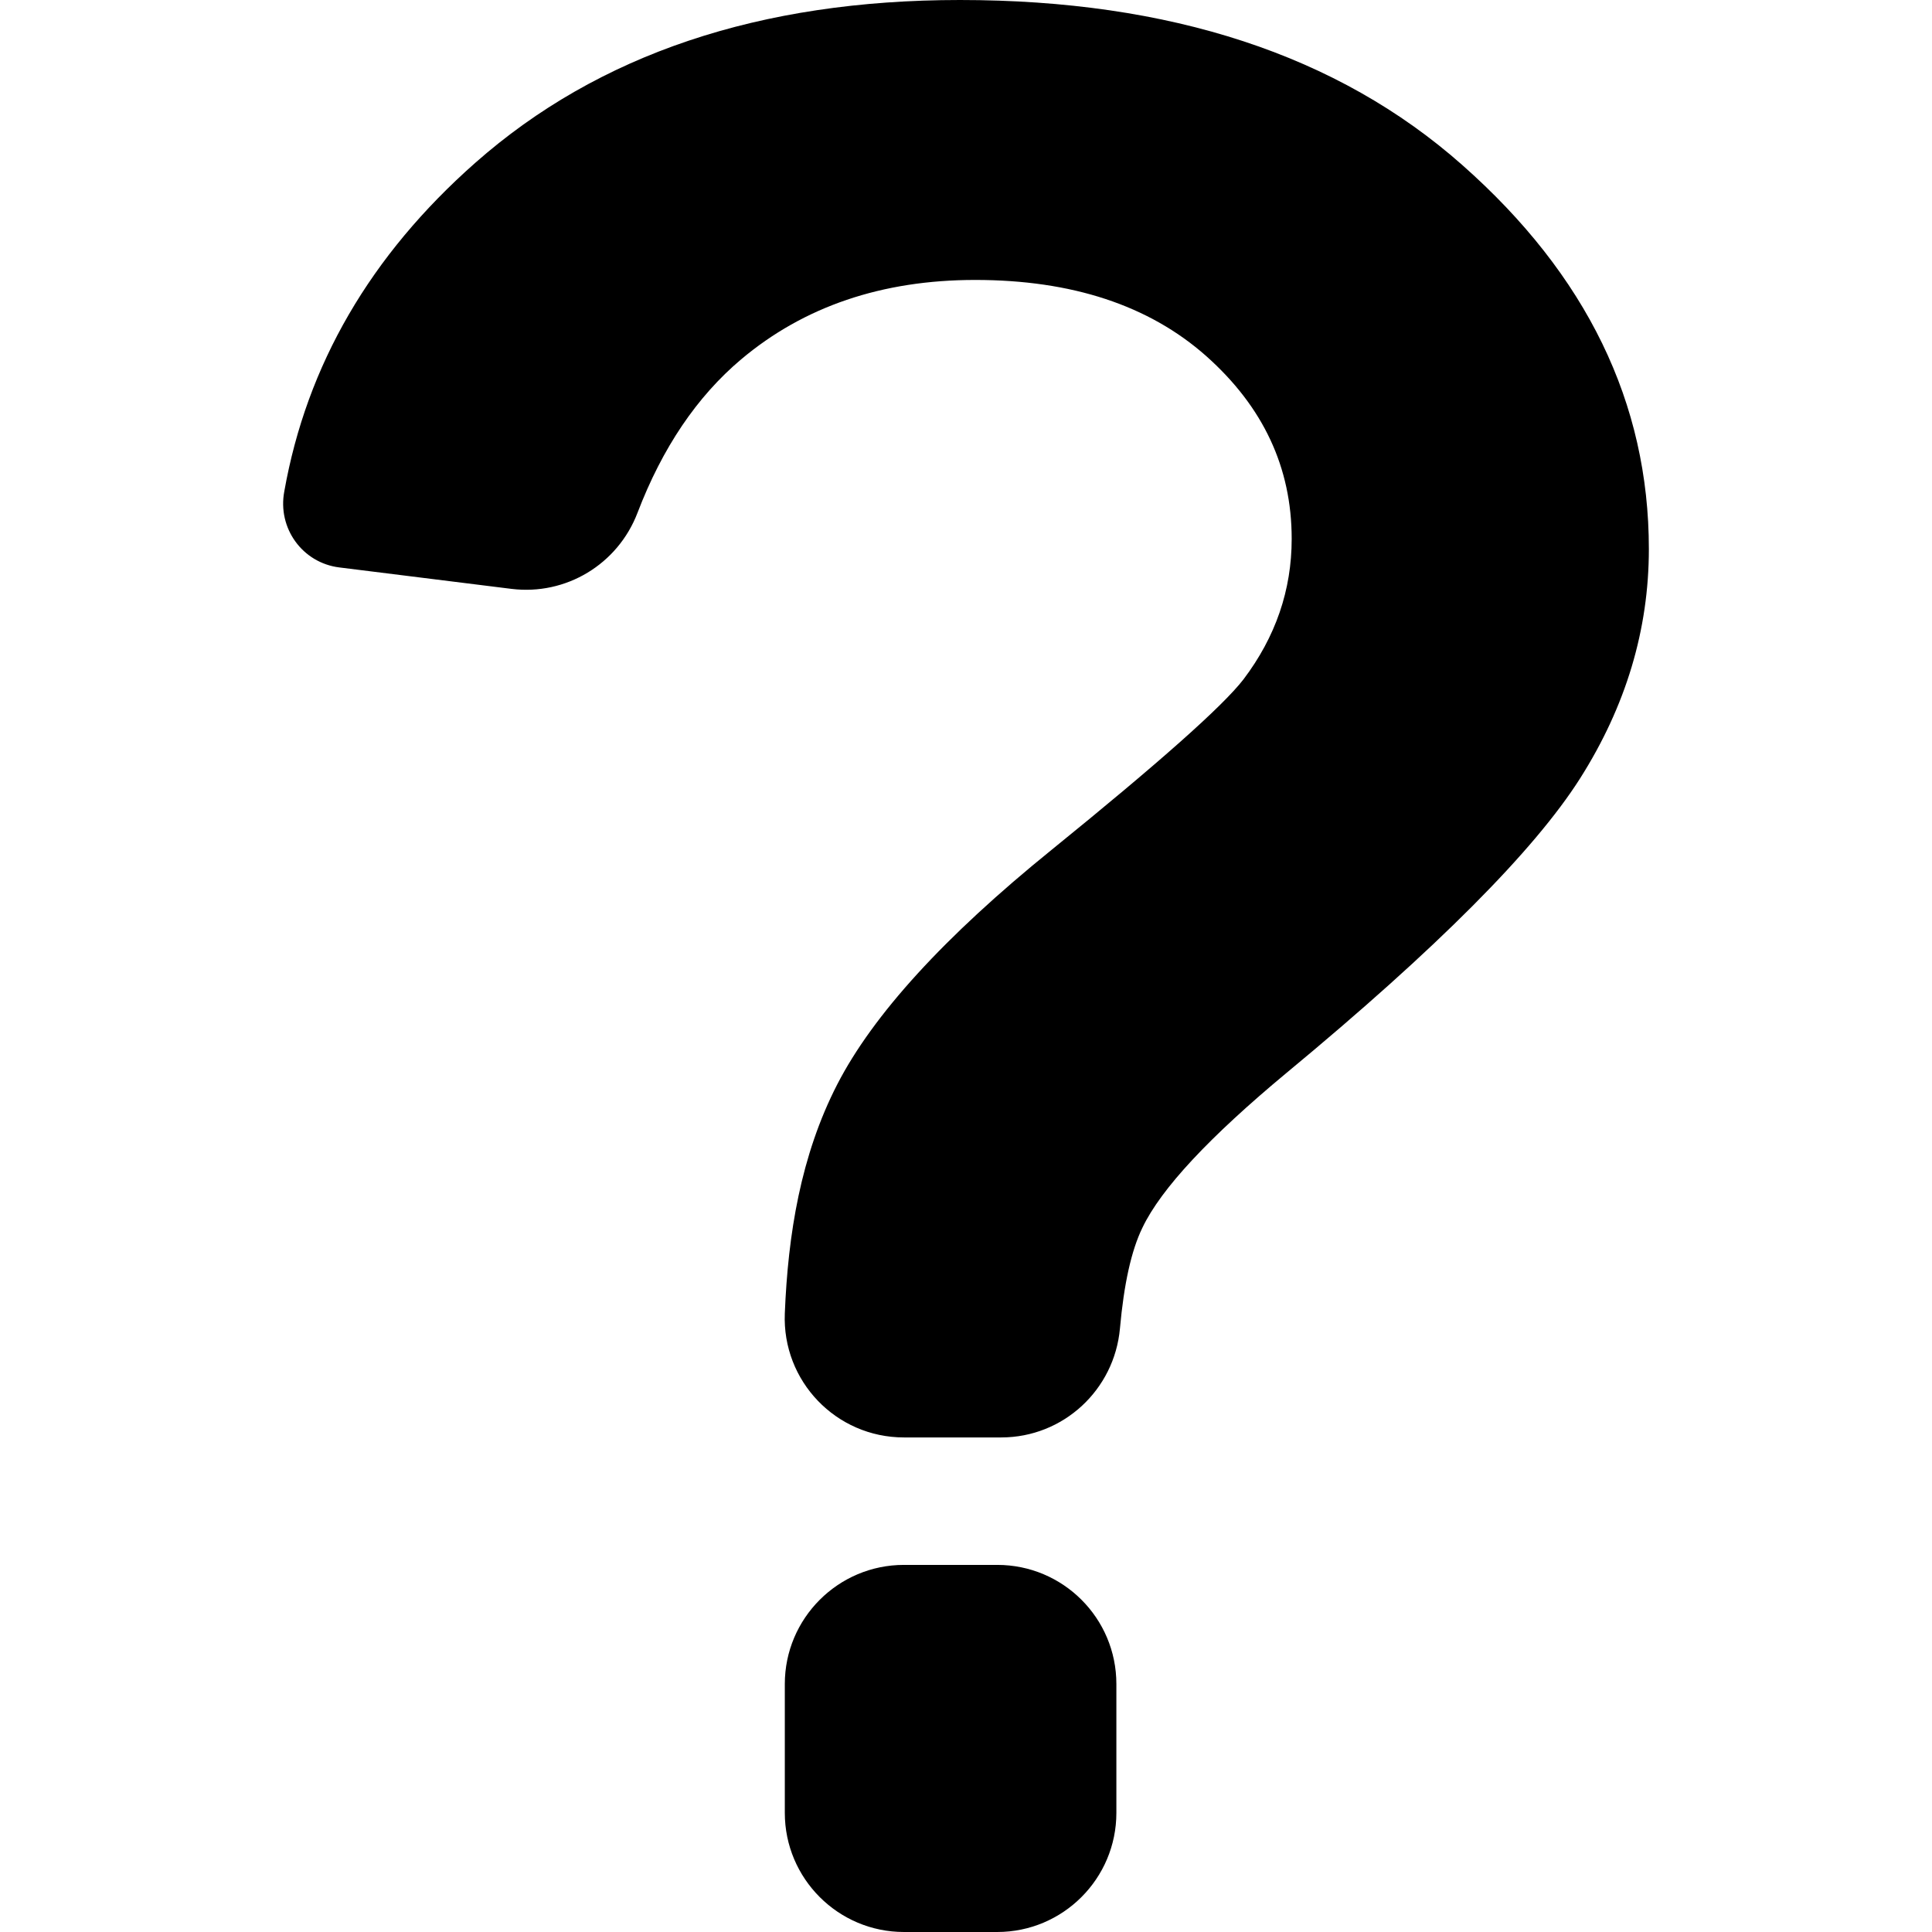
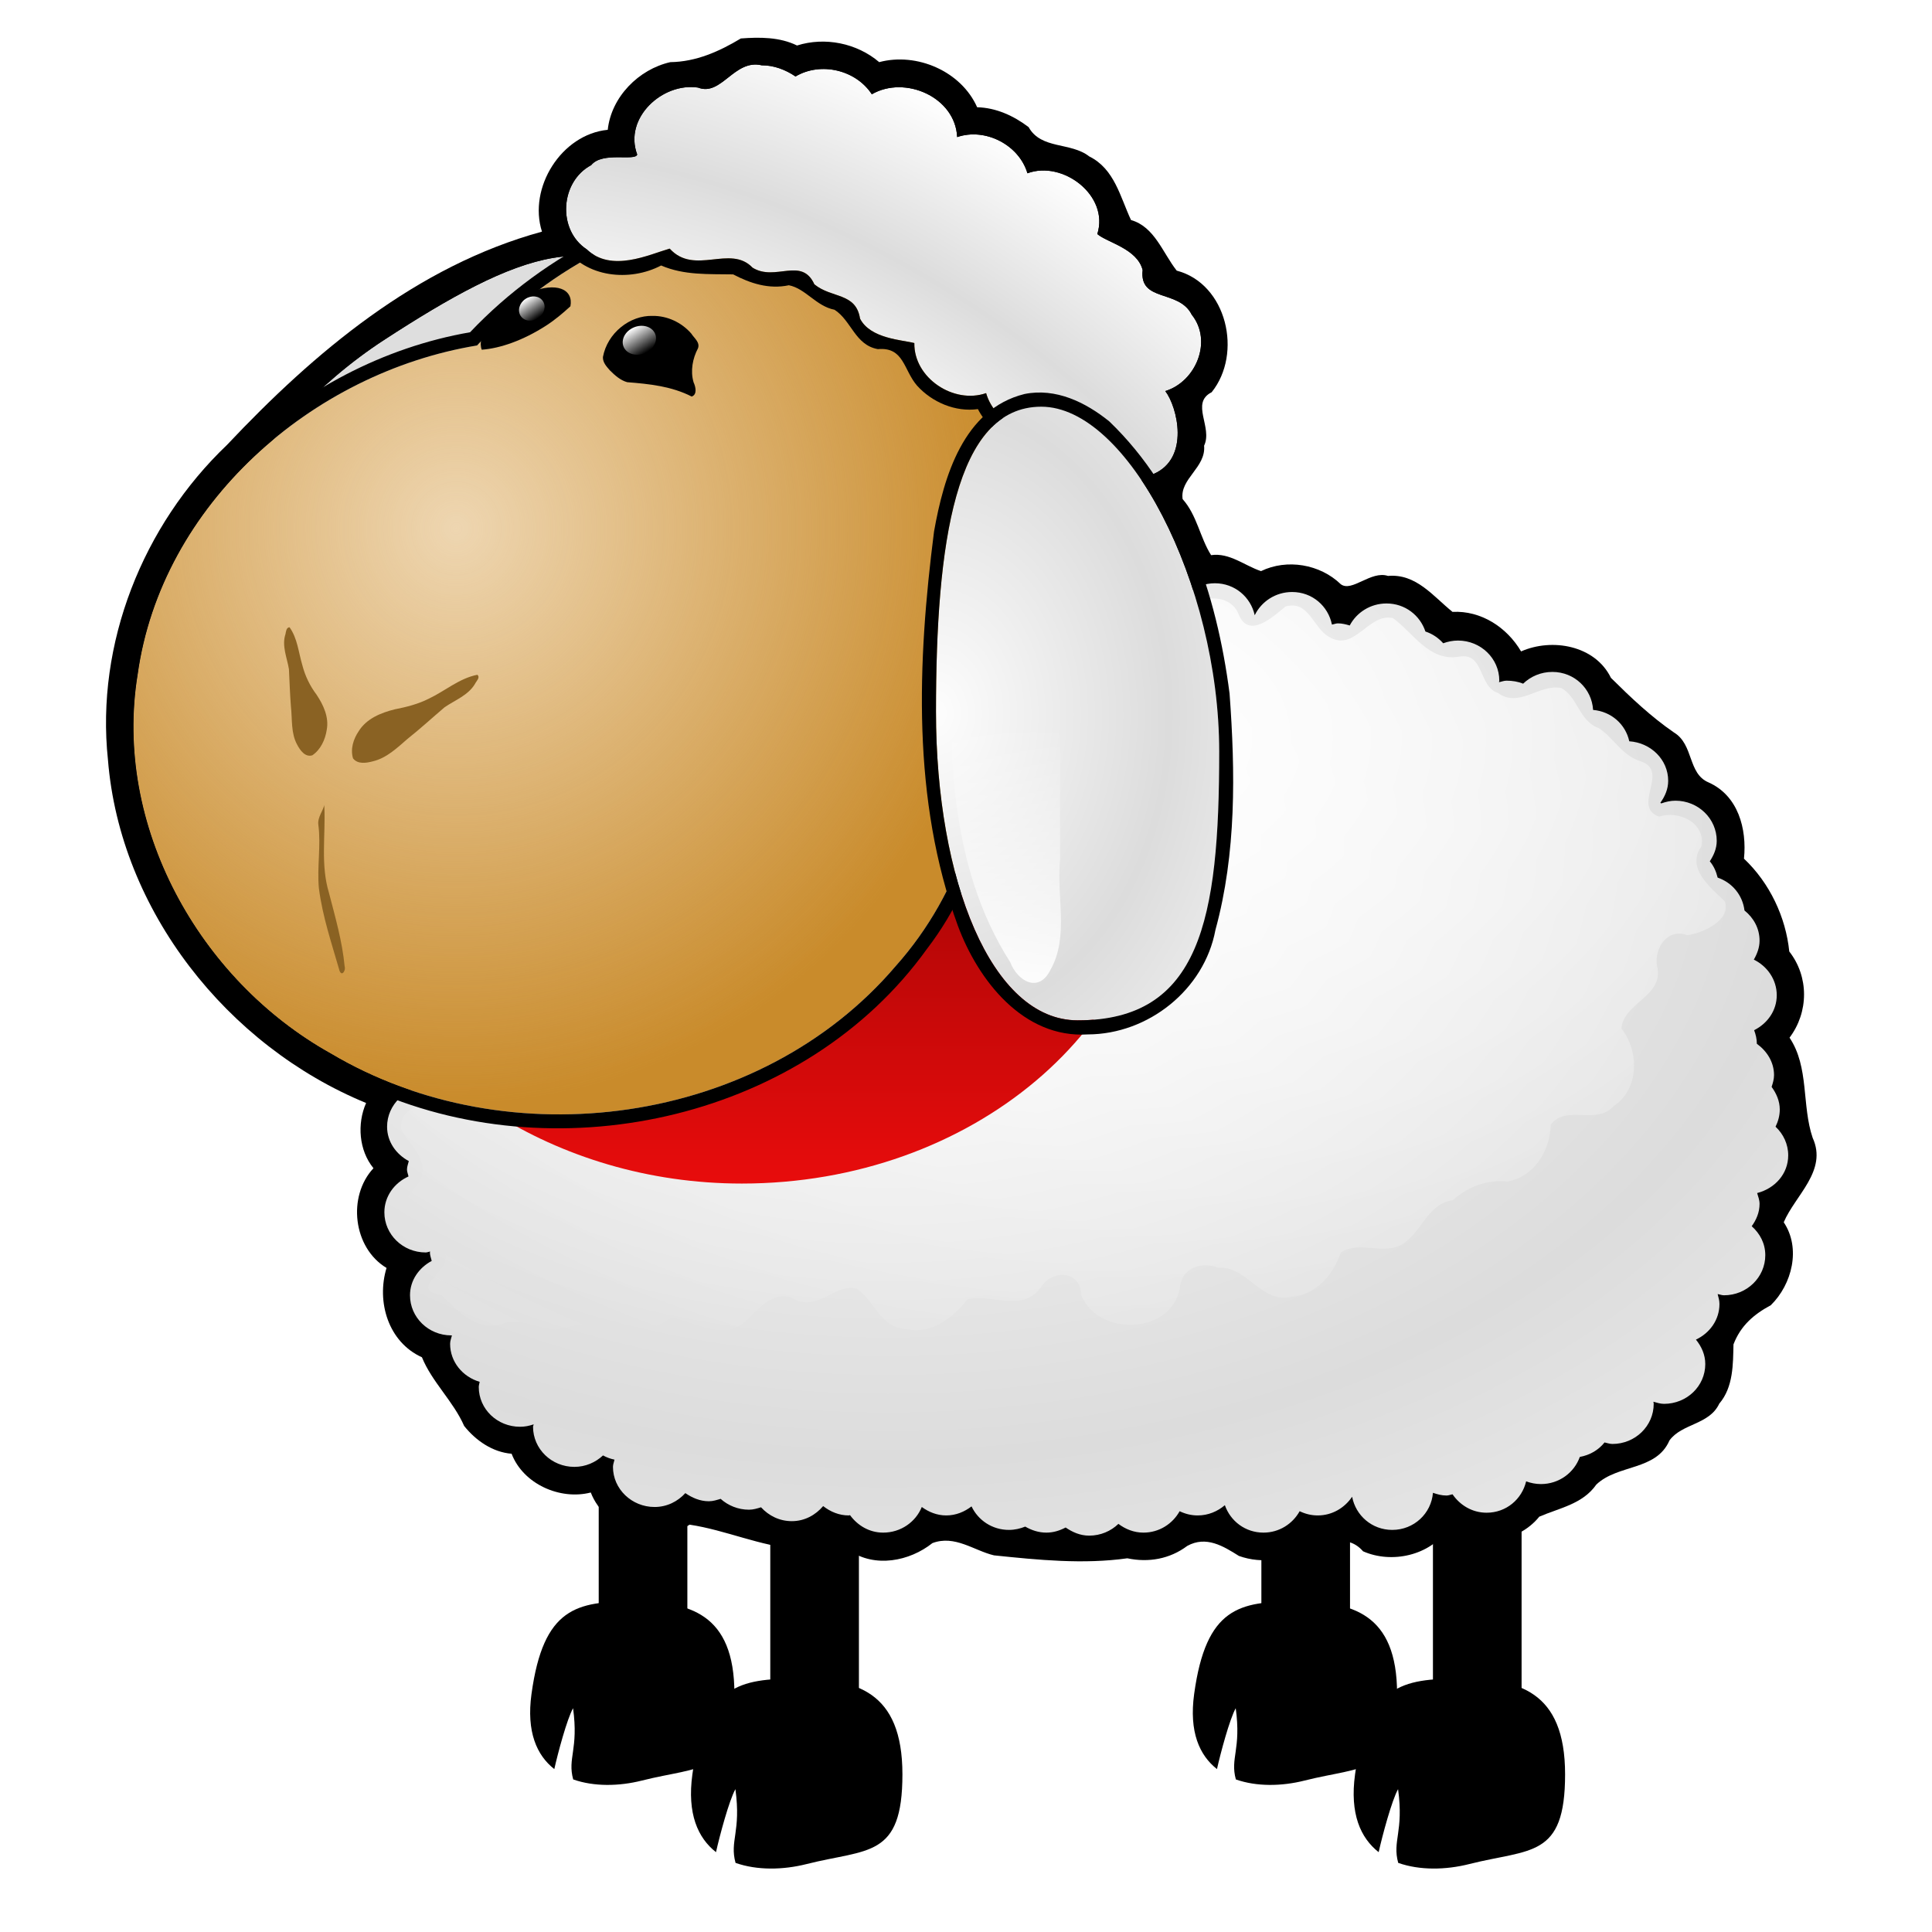
- <svg xmlns="http://www.w3.org/2000/svg" version="1.1" id="Capa_1" x="0px" y="0px" width="973.1px" height="973.1px" viewBox="0 0 973.1 973.1" style="enable-background:new 0 0 973.1 973.1;" xml:space="preserve">
-   <g>
-     <path d="M502.29,788.199h-47c-33.1,0-60,26.9-60,60v64.9c0,33.1,26.9,60,60,60h47c33.101,0,60-26.9,60-60v-64.9   C562.29,815,535.391,788.199,502.29,788.199z" />
-     <path d="M170.89,285.8l86.7,10.8c27.5,3.4,53.6-12.4,63.5-38.3c12.5-32.7,29.9-58.5,52.2-77.3c31.601-26.6,70.9-40,117.9-40   c48.7,0,87.5,12.8,116.3,38.3c28.8,25.6,43.1,56.2,43.1,92.1c0,25.8-8.1,49.4-24.3,70.8c-10.5,13.6-42.8,42.2-96.7,85.9   c-54,43.7-89.899,83.099-107.899,118.099c-18.4,35.801-24.8,75.5-26.4,115.301c-1.399,34.1,25.8,62.5,60,62.5h49   c31.2,0,57-23.9,59.8-54.9c2-22.299,5.7-39.199,11.301-50.699c9.399-19.701,33.699-45.701,72.699-78.1   C723.59,477.8,772.79,428.4,795.891,392c23-36.3,34.6-74.8,34.6-115.5c0-73.5-31.3-138-94-193.4c-62.6-55.4-147-83.1-253-83.1   c-100.8,0-182.1,27.3-244.1,82c-52.8,46.6-84.9,101.8-96.2,165.5C139.69,266.1,152.39,283.5,170.89,285.8z" />
+ <svg xmlns="http://www.w3.org/2000/svg" xmlns:xlink="http://www.w3.org/1999/xlink" width="500px" height="500px" id="svg2">
+   <defs id="defs4">
+     <linearGradient id="linearGradient2388">
+       <stop style="stop-color:#ff0f0f;stop-opacity:1;" offset="0" id="stop2390" />
+       <stop style="stop-color:#790000;stop-opacity:1;" offset="1" id="stop2392" />
+     </linearGradient>
+     <linearGradient id="linearGradient2352">
+       <stop style="stop-color:#ffffff;stop-opacity:1;" offset="0" id="stop2354" />
+       <stop style="stop-color:#ffffff;stop-opacity:0;" offset="1" id="stop2356" />
+     </linearGradient>
+     <linearGradient id="linearGradient2342">
+       <stop style="stop-color:#c98b2b;stop-opacity:0;" offset="0" id="stop2344" />
+       <stop style="stop-color:#c98b2b;stop-opacity:1;" offset="1" id="stop2346" />
+     </linearGradient>
+     <linearGradient id="linearGradient2331">
+       <stop style="stop-color:#fdfdfd;stop-opacity:1;" offset="0" id="stop2333" />
+       <stop style="stop-color:#dcdcdc;stop-opacity:1;" offset="1" id="stop2335" />
+     </linearGradient>
+     <radialGradient xlink:href="#linearGradient2331" id="radialGradient1390" gradientUnits="userSpaceOnUse" gradientTransform="matrix(1.297868,5.787679e-16,-3.926420e-16,0.880487,-101.9489,50.30802)" spreadMethod="reflect" cx="337.757" cy="307.011" fx="337.757" fy="307.011" r="196.429" />
+     <radialGradient xlink:href="#linearGradient2352" id="radialGradient1392" gradientUnits="userSpaceOnUse" gradientTransform="matrix(1.391637,3.929376e-16,-2.651947e-16,0.962287,-237.8279,-81.51627)" spreadMethod="reflect" cx="455.359" cy="387.83" fx="455.359" fy="387.83" r="196.429" />
+     <radialGradient xlink:href="#linearGradient2342" id="radialGradient1394" gradientUnits="userSpaceOnUse" gradientTransform="matrix(1.262588,-9.281897e-16,9.656487e-16,1.313543,-56.5713,-74.94638)" cx="215.437" cy="234.51" fx="215.437" fy="234.51" r="122.482" />
+     <linearGradient xlink:href="#linearGradient2388" id="linearGradient1396" gradientUnits="userSpaceOnUse" x1="318.663" y1="450.351" x2="318.663" y2="252.351" />
+     <radialGradient xlink:href="#linearGradient2331" id="radialGradient1398" gradientUnits="userSpaceOnUse" gradientTransform="matrix(0.288843,0.155644,-0.104765,0.194421,235.7517,94.33565)" spreadMethod="reflect" cx="366.731" cy="622.251" fx="366.731" fy="622.251" r="196.429" />
+     <radialGradient xlink:href="#linearGradient2331" id="radialGradient1400" gradientUnits="userSpaceOnUse" gradientTransform="matrix(4.960358e-3,0.437112,-0.33224,3.770389e-3,477.5884,192.054)" spreadMethod="reflect" cx="209.014" cy="388.049" fx="209.014" fy="388.049" r="196.429" />
+     <linearGradient xlink:href="#linearGradient2352" id="linearGradient1402" gradientUnits="userSpaceOnUse" x1="229.473" y1="173.932" x2="236.781" y2="173.932" />
+     <linearGradient xlink:href="#linearGradient2352" id="linearGradient1404" gradientUnits="userSpaceOnUse" x1="229.473" y1="173.932" x2="236.781" y2="173.932" />
+     <linearGradient xlink:href="#linearGradient2352" id="linearGradient1406" gradientUnits="userSpaceOnUse" x1="379.021" y1="365.812" x2="383.993" y2="288.241" />
+   </defs>
+   <g id="layer1">
+     <g id="g1358" transform="matrix(0.924795,0,0,0.924795,-81.16829,-78.79786)" style="stroke:none">
+       <rect style="opacity:1;color:#000000;fill:#000000;fill-opacity:1;fill-rule:evenodd;stroke:none;stroke-width:0.5;stroke-linecap:round;stroke-linejoin:round;marker:none;marker-start:none;marker-mid:none;marker-end:none;stroke-miterlimit:4;stroke-dasharray:none;stroke-dashoffset:0;stroke-opacity:1;visibility:visible;display:inline;overflow:visible" id="rect2323" width="24.806" height="100.824" x="440.759" y="460.304" />
+       <rect y="479.509" x="488.771" height="100.824" width="24.806" id="rect2325" style="opacity:1;color:#000000;fill:#000000;fill-opacity:1;fill-rule:evenodd;stroke:none;stroke-width:0.5;stroke-linecap:round;stroke-linejoin:round;marker:none;marker-start:none;marker-mid:none;marker-end:none;stroke-miterlimit:4;stroke-dasharray:none;stroke-dashoffset:0;stroke-opacity:1;visibility:visible;display:inline;overflow:visible" />
+       <path id="path2327" d="M 450.343,533.356 C 434.662,533.356 425.278,535.002 421.949,559.243 C 420.488,569.883 423.427,576.421 428.333,580.274 C 429.321,575.839 431.878,566.28 433.581,563.238 C 435.169,574.795 431.966,577.184 433.62,583.172 C 439.431,585.22 446.441,585.106 452.849,583.485 C 469.365,579.308 478.736,581.956 478.736,559.243 C 478.736,536.576 466.023,533.356 450.343,533.356 z " style="color:#000000;fill:#000000;fill-opacity:1;fill-rule:evenodd;stroke:none;stroke-width:0.5;stroke-linecap:round;stroke-linejoin:round;marker:none;marker-start:none;marker-mid:none;marker-end:none;stroke-miterlimit:4;stroke-dashoffset:0;stroke-opacity:1;visibility:visible;display:inline;overflow:visible" />
+       <path style="color:#000000;fill:#000000;fill-opacity:1;fill-rule:evenodd;stroke:none;stroke-width:0.5;stroke-linecap:round;stroke-linejoin:round;marker:none;marker-start:none;marker-mid:none;marker-end:none;stroke-miterlimit:4;stroke-dashoffset:0;stroke-opacity:1;visibility:visible;display:inline;overflow:visible" d="M 496.362,554.961 C 480.132,554.961 470.418,556.665 466.973,581.756 C 465.461,592.769 468.503,599.536 473.58,603.524 C 474.603,598.934 477.25,589.04 479.012,585.891 C 480.656,597.854 477.341,600.326 479.053,606.524 C 485.067,608.644 492.324,608.526 498.956,606.848 C 516.052,602.524 525.751,605.266 525.751,581.756 C 525.751,558.294 512.592,554.961 496.362,554.961 z " id="path2329" />
+       <rect y="460.304" x="255.316" height="100.824" width="24.806" id="rect2291" style="opacity:1;color:#000000;fill:#000000;fill-opacity:1;fill-rule:evenodd;stroke:none;stroke-width:0.5;stroke-linecap:round;stroke-linejoin:round;marker:none;marker-start:none;marker-mid:none;marker-end:none;stroke-miterlimit:4;stroke-dasharray:none;stroke-dashoffset:0;stroke-opacity:1;visibility:visible;display:inline;overflow:visible" />
+       <rect style="opacity:1;color:#000000;fill:#000000;fill-opacity:1;fill-rule:evenodd;stroke:none;stroke-width:0.5;stroke-linecap:round;stroke-linejoin:round;marker:none;marker-start:none;marker-mid:none;marker-end:none;stroke-miterlimit:4;stroke-dasharray:none;stroke-dashoffset:0;stroke-opacity:1;visibility:visible;display:inline;overflow:visible" id="rect2293" width="24.806" height="100.824" x="303.327" y="479.509" />
+       <path style="color:#000000;fill:#000000;fill-opacity:1;fill-rule:evenodd;stroke:none;stroke-width:0.5;stroke-linecap:round;stroke-linejoin:round;marker:none;marker-start:none;marker-mid:none;marker-end:none;stroke-miterlimit:4;stroke-dashoffset:0;stroke-opacity:1;visibility:visible;display:inline;overflow:visible" d="M 264.899,533.356 C 249.219,533.356 239.834,535.002 236.506,559.243 C 235.045,569.883 237.984,576.421 242.889,580.274 C 243.877,575.839 246.435,566.28 248.137,563.238 C 249.725,574.795 246.522,577.184 248.176,583.172 C 253.987,585.22 260.998,585.106 267.406,583.485 C 283.922,579.308 293.293,581.956 293.293,559.243 C 293.293,536.576 280.58,533.356 264.899,533.356 z " id="path2315" />
+       <path id="path2299" d="M 310.918,554.961 C 294.688,554.961 284.974,556.665 281.529,581.756 C 280.017,592.769 283.059,599.536 288.137,603.524 C 289.159,598.934 291.807,589.04 293.569,585.891 C 295.213,597.854 291.897,600.326 293.609,606.524 C 299.624,608.644 306.88,608.526 313.513,606.848 C 330.608,602.524 340.308,605.266 340.308,581.756 C 340.308,558.294 327.149,554.961 310.918,554.961 z " style="color:#000000;fill:#000000;fill-opacity:1;fill-rule:evenodd;stroke:none;stroke-width:0.5;stroke-linecap:round;stroke-linejoin:round;marker:none;marker-start:none;marker-mid:none;marker-end:none;stroke-miterlimit:4;stroke-dashoffset:0;stroke-opacity:1;visibility:visible;display:inline;overflow:visible" />
+       <path id="path2224" d="M 295.094,95.969 C 288.986,99.638 282.538,102.503 275.361,102.596 C 266.489,104.593 258.82,112.347 257.844,121.531 C 244.868,122.792 235.513,137.755 239.438,150.031 C 204.369,159.616 175.732,183.775 151.283,209.722 C 127.734,232.162 114.531,265.303 117.978,297.821 C 121.356,340.047 151.423,377.911 190.219,393.875 C 187.651,399.692 188.198,407.137 192.281,412.125 C 184.921,420.018 186.584,434.42 195.938,440.031 C 193.067,449.5 196.425,460.786 205.844,465.031 C 208.679,471.991 214.639,477.341 217.66,484.251 C 220.915,488.339 225.62,491.6 230.938,492.031 C 234.183,500.501 244.491,505.083 253.094,502.875 C 257.096,513.266 271.396,518.159 280.75,511.875 C 290.919,513.404 300.572,517.907 310.774,518.657 C 315.712,517.515 321.103,515.067 325.408,519.063 C 332.616,524.057 342.318,522.117 348.702,517.034 C 354.981,514.673 360.321,519.132 365.929,520.463 C 378.325,521.754 390.903,523.018 403.245,521.288 C 409.214,522.542 415.138,521.482 420.031,517.812 C 425.305,514.924 430.06,517.85 434.469,520.625 C 440.936,522.953 448.819,521.986 453.906,517.156 C 459.486,517.276 464.858,514.336 469.219,519.331 C 477.256,522.881 487.968,520.509 492.969,513.062 C 500.923,518.404 512.452,517.159 518.53,509.638 C 524.192,507.192 530.694,506.112 534.489,500.654 C 540.508,494.926 551.258,496.837 554.96,488.306 C 558.439,483.517 566.127,483.948 568.894,478.009 C 572.874,473.388 572.746,466.812 572.874,461.433 C 574.871,456.19 578.583,453.004 583.312,450.469 C 589.282,444.628 591.807,434.511 586.938,427.25 C 590.164,419.673 599.244,412.825 595.036,403.633 C 591.938,394.54 594.095,383.848 588.562,375.594 C 593.948,368.434 594.022,358.549 588.488,351.473 C 587.509,341.847 583.016,332.308 575.812,325.5 C 576.658,317.152 574.198,307.852 565.903,304.162 C 560.034,301.688 561.799,293.552 556.219,290.188 C 549.764,285.748 544.128,280.399 538.587,274.907 C 534.145,265.797 522.103,263.675 513.438,267.5 C 509.429,260.697 502.182,256.026 494.25,256.438 C 488.807,252.066 484.093,245.678 476.188,246.375 C 471.41,244.801 466.074,251.042 462.969,248.688 C 457.179,243.082 447.924,241.507 440.656,245.031 C 436.013,243.477 431.843,239.814 426.688,240.562 C 423.577,235.647 422.764,229.411 418.719,224.875 C 417.876,219.174 425.298,216.047 424.731,209.928 C 427.203,204.745 420.824,198.013 426.844,194.969 C 435.562,184.145 431.132,164.63 417.062,160.938 C 413.126,155.936 410.88,148.662 404.279,146.784 C 401.235,140.297 399.684,132.499 392.593,128.982 C 387.397,124.902 379.139,127.101 375.625,120.781 C 371.465,117.619 366.511,115.343 361.219,115.219 C 356.758,105.149 344.321,99.785 333.812,102.594 C 327.564,97.275 318.638,95.467 310.812,97.938 C 305.96,95.55 300.336,95.571 295.094,95.969 z " style="color:#000000;fill:#000000;fill-opacity:1;fill-rule:evenodd;stroke:none;stroke-width:1.434;stroke-linecap:round;stroke-linejoin:round;marker:none;marker-start:none;marker-mid:none;marker-end:none;stroke-miterlimit:4;stroke-dashoffset:0;stroke-opacity:1;visibility:visible;display:inline;overflow:visible" />
+       <path id="path2051" d="M 195.214,180.361 C 232.507,156.077 257.488,145.839 275.157,172.972 C 287.588,192.063 264.511,224.572 227.218,248.857 C 189.924,273.141 156.9,288.617 144.469,269.526 C 132.038,250.435 157.92,204.646 195.214,180.361 z " style="color:#000000;fill:#dedede;fill-opacity:1;fill-rule:evenodd;stroke:none;stroke-width:1.275;stroke-linecap:round;stroke-linejoin:round;marker:none;marker-start:none;marker-mid:none;marker-end:none;stroke-miterlimit:4;stroke-dashoffset:0;stroke-opacity:1;visibility:visible;display:inline;overflow:visible" />
+       <path d="M 423.094,245.219 C 416.544,245.309 416.132,255.948 409.251,253.418 C 381.027,252.537 352.726,249.112 324.511,251.053 C 276.827,256.853 236.31,292.162 217.698,335.532 C 210.631,351.42 206.372,368.473 204.75,385.781 C 192.727,386.947 187.875,404.972 197.656,411.906 C 192.96,416.597 189.372,423.325 192.56,429.946 C 193.352,434.498 199.878,437.132 201.156,439.312 C 195.665,447.204 200.158,460.138 209.781,462.062 C 209.566,468.017 215.201,471.756 218.09,475.801 C 219.234,483.048 226.393,488.772 233.719,488.281 C 235.574,497.456 247.538,502.361 255.531,497.844 C 257.15,508.81 271.45,514.959 280.062,507.625 C 286.982,509.761 294.243,510.37 301.094,512.438 C 306.667,515.949 313.213,515.242 318.63,512.004 C 325.354,512.756 331.117,520.45 338.624,517.681 C 343.683,517.278 345.924,510.284 351.402,512.908 C 357.087,511.383 360.812,513.537 365.212,516.585 C 373.748,517.634 382.417,517.119 390.943,518.473 C 396.676,519.23 402.487,515.135 408.25,518.062 C 414.416,518.671 417.917,511.577 424.031,513.125 C 429.492,509.672 431.58,515.823 436.277,517.145 C 442.003,519.106 449.1,517.558 452.906,512.688 C 457.729,515.95 464.131,507.749 466.969,513.375 C 474.395,520.074 488.35,517.235 491.531,507.594 C 497.274,511.207 505.075,515.199 511.32,510.41 C 514.859,506.948 517.895,503.365 523.281,503.906 C 530.532,501.72 533.37,492.836 541.54,492.758 C 547.921,491.978 552.022,487.283 554.375,481.688 C 564.241,482.038 572.034,470.191 567.562,461.25 C 572.47,459.179 570.603,451.139 575.469,450.781 C 584.293,447.666 589.119,435.239 582.594,427.812 C 582.957,422.083 587.36,419.436 590.232,415.222 C 592.921,410.55 592.412,404.241 589.125,399.969 C 590.879,394.062 587.238,388.183 587.812,382.156 C 585.449,377.906 581.222,374.611 586.969,371.031 C 590.442,365.078 588.987,356.611 583.5,352.375 C 585.902,344.864 579.928,337.862 576.562,331.656 C 571.472,329.145 570.348,325.064 572,320.031 C 572.332,312.225 564.366,306.53 558.469,304.938 C 559.061,297.856 553.823,290.669 546.812,289.312 C 544.802,282.827 536.118,281.936 534.287,275.209 C 529.106,268.168 518.777,268.258 512.033,272.288 C 508.053,268.436 506.271,261.271 499.362,261.127 C 494.201,261.12 489.03,260.346 486.99,255.003 C 481.02,248.505 469.178,248.772 463.812,255.75 C 459.923,251.059 455.452,246.265 448.719,246.938 C 442.721,247.797 439.205,252.08 434.668,246.371 C 431.208,244.3 426.918,244.376 423.094,245.219 z M 427.756,248.427 C 422.028,248.427 417.474,252.523 416.532,257.795 L 339.479,253.997 C 268.175,253.997 212.69,318.494 208.33,389.367 C 208.123,389.356 207.949,389.282 207.739,389.282 C 201.334,389.282 196.092,394.323 196.092,400.507 C 196.092,404.717 198.609,408.214 202.169,410.128 C 201.99,410.909 201.662,411.658 201.662,412.491 C 201.662,413.176 201.962,413.781 202.084,414.432 C 198.131,416.218 195.333,419.985 195.333,424.475 C 195.333,430.659 200.49,435.7 206.895,435.7 C 207.341,435.7 207.728,435.494 208.161,435.446 C 208.159,435.537 208.076,435.608 208.076,435.7 C 208.076,436.533 208.404,437.281 208.583,438.063 C 205.023,439.976 202.506,443.473 202.506,447.684 C 202.506,453.868 207.664,458.908 214.069,458.908 C 214.125,458.908 214.181,458.909 214.237,458.908 C 214.052,459.703 213.731,460.423 213.731,461.271 C 213.731,466.319 217.245,470.506 222.002,471.905 C 221.935,472.391 221.748,472.836 221.748,473.34 C 221.748,479.524 226.906,484.48 233.311,484.48 C 234.667,484.48 235.898,484.219 237.108,483.805 C 237.092,484.046 236.94,484.235 236.94,484.48 C 236.94,490.664 242.097,495.704 248.502,495.704 C 251.636,495.704 254.431,494.449 256.519,492.497 C 257.523,493.049 258.564,493.436 259.726,493.679 C 259.594,494.355 259.304,494.991 259.304,495.704 C 259.304,501.888 264.546,506.929 270.951,506.929 C 274.423,506.929 277.432,505.383 279.559,503.047 C 281.454,504.348 283.641,505.325 286.142,505.325 C 287.319,505.325 288.362,504.966 289.433,504.65 C 291.505,506.511 294.316,507.688 297.366,507.688 C 298.577,507.688 299.644,507.346 300.742,507.013 C 302.869,509.346 305.881,510.895 309.35,510.895 C 312.961,510.895 315.999,509.176 318.127,506.676 C 320.121,508.236 322.537,509.292 325.301,509.292 C 325.421,509.292 325.519,509.211 325.639,509.208 C 327.74,512.08 331.006,514.102 334.922,514.102 C 339.85,514.102 344.043,511.115 345.725,506.929 C 347.661,508.328 349.958,509.292 352.56,509.292 C 355.283,509.292 357.67,508.277 359.65,506.76 C 361.478,510.63 365.424,513.343 370.115,513.343 C 371.716,513.343 373.284,512.982 374.672,512.415 C 376.412,513.421 378.405,514.102 380.58,514.102 C 382.577,514.102 384.339,513.527 385.981,512.668 C 387.876,513.969 390.062,514.946 392.564,514.946 C 395.766,514.946 398.65,513.683 400.75,511.655 C 402.712,513.122 405.083,514.102 407.755,514.102 C 412.18,514.102 415.925,511.631 417.882,508.11 C 419.432,508.852 421.1,509.292 422.946,509.292 C 425.883,509.292 428.497,508.162 430.541,506.423 C 432.087,510.856 436.233,514.103 441.344,514.102 C 445.769,514.102 449.515,511.631 451.471,508.11 C 453.021,508.852 454.689,509.292 456.535,509.292 C 460.616,509.292 464.087,507.138 466.156,504.059 C 467.136,509.287 471.685,513.343 477.38,513.343 C 483.477,513.343 488.306,508.733 488.774,502.962 C 489.985,503.377 491.214,503.722 492.572,503.722 C 493.175,503.722 493.681,503.47 494.259,503.384 C 496.336,506.419 499.75,508.532 503.796,508.532 C 509.309,508.532 513.672,504.734 514.852,499.755 C 516.134,500.227 517.535,500.515 518.987,500.515 C 524.069,500.515 528.306,497.314 529.874,492.919 C 532.714,492.401 535.093,490.993 536.794,488.868 C 537.524,489.007 538.217,489.29 538.989,489.29 C 545.393,489.29 550.551,484.25 550.551,478.066 C 550.551,477.856 550.478,477.682 550.466,477.475 C 551.426,477.724 552.38,478.066 553.42,478.066 C 559.825,478.066 564.982,473.11 564.982,466.926 C 564.982,464.313 563.921,461.996 562.366,460.09 C 566.229,458.271 568.949,454.557 568.949,450.131 C 568.949,449.152 568.687,448.252 568.443,447.346 C 569.039,447.438 569.592,447.684 570.215,447.684 C 576.62,447.684 581.777,442.643 581.777,436.459 C 581.777,433.196 580.287,430.405 577.979,428.357 C 579.276,426.549 580.173,424.476 580.173,422.112 C 580.173,421.039 579.79,420.056 579.498,419.074 C 584.46,417.802 588.191,413.713 588.191,408.524 C 588.191,405.367 586.825,402.544 584.646,400.507 C 585.365,399.05 585.828,397.417 585.828,395.696 C 585.828,393.311 584.867,391.184 583.549,389.367 C 583.888,388.316 584.224,387.233 584.224,386.075 C 584.224,382.415 582.229,379.343 579.414,377.298 C 579.414,375.964 579.099,374.688 578.654,373.501 C 582.368,371.632 584.984,368.031 584.984,363.711 C 584.984,359.35 582.341,355.603 578.57,353.752 C 579.485,352.15 580.173,350.393 580.173,348.435 C 580.173,344.985 578.496,342.051 575.954,339.996 C 575.433,335.706 572.528,332.199 568.443,330.797 C 568.033,329.107 567.351,327.539 566.248,326.239 C 567.362,324.52 568.189,322.677 568.189,320.501 C 568.189,314.317 563.032,309.276 556.627,309.276 C 555.232,309.276 553.9,309.599 552.661,310.036 C 552.6,309.96 552.469,309.942 552.408,309.867 C 553.692,308.064 554.602,306.059 554.602,303.706 C 554.602,297.782 549.747,293.047 543.715,292.65 C 542.683,287.898 538.694,284.323 533.587,283.873 C 533.249,277.982 528.38,273.24 522.194,273.24 C 518.992,273.24 516.108,274.503 514.008,276.531 C 512.602,275.946 510.993,275.687 509.366,275.687 C 508.609,275.687 507.973,275.975 507.256,276.109 C 507.262,275.959 507.341,275.839 507.341,275.687 C 507.341,269.503 502.183,264.462 495.779,264.462 C 494.326,264.462 492.925,264.751 491.643,265.222 C 490.305,263.723 488.646,262.58 486.664,261.931 C 485.173,257.406 480.955,254.082 475.777,254.082 C 471.266,254.082 467.4,256.609 465.481,260.243 C 464.411,259.928 463.366,259.652 462.189,259.652 C 461.595,259.652 461.072,259.906 460.502,259.99 C 459.469,254.825 455.011,250.875 449.361,250.875 C 444.713,250.875 440.748,253.559 438.896,257.373 C 437.782,252.31 433.331,248.427 427.756,248.427 z " style="color:#000000;fill:#000000;fill-opacity:1;fill-rule:evenodd;stroke:none;stroke-width:1.434;stroke-linecap:round;stroke-linejoin:round;marker:none;marker-start:none;marker-mid:none;marker-end:none;stroke-miterlimit:4;stroke-dashoffset:0;stroke-opacity:1;visibility:visible;display:inline;overflow:visible" id="path2126" />
+       <path id="rect2101" d="M 427.756,248.427 C 422.028,248.427 417.474,252.523 416.532,257.795 L 339.479,253.997 C 268.175,253.997 212.69,318.494 208.33,389.367 C 208.123,389.356 207.949,389.282 207.739,389.282 C 201.334,389.282 196.092,394.323 196.092,400.507 C 196.092,404.717 198.609,408.214 202.169,410.128 C 201.99,410.909 201.662,411.658 201.662,412.491 C 201.662,413.176 201.962,413.781 202.084,414.432 C 198.131,416.218 195.333,419.985 195.333,424.475 C 195.333,430.659 200.49,435.7 206.895,435.7 C 207.341,435.7 207.728,435.494 208.161,435.446 C 208.159,435.537 208.076,435.608 208.076,435.7 C 208.076,436.533 208.404,437.281 208.583,438.063 C 205.023,439.976 202.506,443.473 202.506,447.684 C 202.506,453.868 207.664,458.908 214.069,458.908 C 214.125,458.908 214.181,458.909 214.237,458.908 C 214.052,459.703 213.731,460.423 213.731,461.271 C 213.731,466.319 217.245,470.506 222.002,471.905 C 221.935,472.391 221.748,472.836 221.748,473.34 C 221.748,479.524 226.906,484.48 233.311,484.48 C 234.667,484.48 235.898,484.219 237.108,483.805 C 237.092,484.046 236.94,484.235 236.94,484.48 C 236.94,490.664 242.097,495.704 248.502,495.704 C 251.636,495.704 254.431,494.449 256.519,492.497 C 257.523,493.049 258.564,493.436 259.726,493.679 C 259.594,494.355 259.304,494.991 259.304,495.704 C 259.304,501.888 264.546,506.929 270.951,506.929 C 274.423,506.929 277.432,505.383 279.559,503.047 C 281.454,504.348 283.641,505.325 286.142,505.325 C 287.319,505.325 288.362,504.966 289.433,504.65 C 291.505,506.511 294.316,507.688 297.366,507.688 C 298.577,507.688 299.644,507.346 300.742,507.013 C 302.869,509.346 305.881,510.895 309.35,510.895 C 312.961,510.895 315.999,509.176 318.127,506.676 C 320.121,508.236 322.537,509.292 325.301,509.292 C 325.421,509.292 325.519,509.211 325.639,509.208 C 327.74,512.08 331.006,514.102 334.922,514.102 C 339.85,514.102 344.043,511.115 345.725,506.929 C 347.661,508.328 349.958,509.292 352.56,509.292 C 355.283,509.292 357.67,508.277 359.65,506.76 C 361.478,510.63 365.424,513.343 370.115,513.343 C 371.716,513.343 373.284,512.982 374.672,512.415 C 376.412,513.421 378.405,514.102 380.58,514.102 C 382.577,514.102 384.339,513.527 385.981,512.668 C 387.876,513.969 390.062,514.946 392.564,514.946 C 395.766,514.946 398.65,513.683 400.75,511.655 C 402.712,513.122 405.083,514.102 407.755,514.102 C 412.18,514.102 415.925,511.631 417.882,508.11 C 419.432,508.852 421.1,509.292 422.946,509.292 C 425.883,509.292 428.497,508.162 430.541,506.423 C 432.087,510.856 436.233,514.103 441.344,514.102 C 445.769,514.102 449.515,511.631 451.471,508.11 C 453.021,508.852 454.689,509.292 456.535,509.292 C 460.616,509.292 464.087,507.138 466.156,504.059 C 467.136,509.287 471.685,513.343 477.38,513.343 C 483.477,513.343 488.306,508.733 488.774,502.962 C 489.985,503.377 491.214,503.722 492.572,503.722 C 493.175,503.722 493.681,503.47 494.259,503.384 C 496.336,506.419 499.75,508.532 503.796,508.532 C 509.309,508.532 513.672,504.734 514.852,499.755 C 516.134,500.227 517.535,500.515 518.987,500.515 C 524.069,500.515 528.306,497.314 529.874,492.919 C 532.714,492.401 535.093,490.993 536.794,488.868 C 537.524,489.007 538.217,489.29 538.989,489.29 C 545.393,489.29 550.551,484.25 550.551,478.066 C 550.551,477.856 550.478,477.682 550.466,477.475 C 551.426,477.724 552.38,478.066 553.42,478.066 C 559.825,478.066 564.982,473.11 564.982,466.926 C 564.982,464.313 563.921,461.996 562.366,460.09 C 566.229,458.271 568.949,454.557 568.949,450.131 C 568.949,449.152 568.687,448.252 568.443,447.346 C 569.039,447.438 569.592,447.684 570.215,447.684 C 576.62,447.684 581.777,442.643 581.777,436.459 C 581.777,433.196 580.287,430.405 577.979,428.357 C 579.276,426.549 580.173,424.476 580.173,422.112 C 580.173,421.039 579.79,420.056 579.498,419.074 C 584.46,417.802 588.191,413.713 588.191,408.524 C 588.191,405.367 586.825,402.544 584.646,400.507 C 585.365,399.05 585.828,397.417 585.828,395.696 C 585.828,393.311 584.867,391.184 583.549,389.367 C 583.888,388.316 584.224,387.233 584.224,386.075 C 584.224,382.415 582.229,379.343 579.414,377.298 C 579.414,375.964 579.099,374.688 578.654,373.501 C 582.368,371.632 584.984,368.031 584.984,363.711 C 584.984,359.35 582.341,355.603 578.57,353.752 C 579.485,352.15 580.173,350.393 580.173,348.435 C 580.173,344.985 578.496,342.051 575.954,339.996 C 575.433,335.706 572.528,332.199 568.443,330.797 C 568.033,329.107 567.351,327.539 566.248,326.239 C 567.362,324.52 568.189,322.677 568.189,320.501 C 568.189,314.317 563.032,309.276 556.627,309.276 C 555.232,309.276 553.9,309.599 552.661,310.036 C 552.6,309.96 552.469,309.942 552.408,309.867 C 553.692,308.064 554.602,306.059 554.602,303.706 C 554.602,297.782 549.747,293.047 543.715,292.65 C 542.683,287.898 538.694,284.323 533.587,283.873 C 533.249,277.982 528.38,273.24 522.194,273.24 C 518.992,273.24 516.108,274.503 514.008,276.531 C 512.602,275.946 510.993,275.687 509.366,275.687 C 508.609,275.687 507.973,275.975 507.256,276.109 C 507.262,275.959 507.341,275.839 507.341,275.687 C 507.341,269.503 502.183,264.462 495.779,264.462 C 494.326,264.462 492.925,264.751 491.643,265.222 C 490.305,263.723 488.646,262.58 486.664,261.931 C 485.173,257.406 480.955,254.082 475.777,254.082 C 471.266,254.082 467.4,256.609 465.481,260.243 C 464.411,259.928 463.366,259.652 462.189,259.652 C 461.595,259.652 461.072,259.906 460.502,259.99 C 459.469,254.825 455.011,250.875 449.361,250.875 C 444.713,250.875 440.748,253.559 438.896,257.373 C 437.782,252.31 433.331,248.427 427.756,248.427 z " style="color:#000000;fill:url(#radialGradient1390);fill-opacity:1;fill-rule:evenodd;stroke:none;stroke-width:1.434;stroke-linecap:round;stroke-linejoin:round;marker:none;marker-start:none;marker-mid:none;marker-end:none;stroke-miterlimit:4;stroke-dashoffset:0;stroke-opacity:1;visibility:visible;display:inline;overflow:visible" />
+       <path id="path2280" d="M 424.875,253.031 C 420.5,255.644 419.022,264.633 412.031,261.562 C 383.486,260.632 354.898,257.381 326.344,258.875 C 283.206,263.658 246.575,294.765 227.688,332.812 C 219,350.647 214.037,370.113 212.312,389.844 C 209.191,394.773 199.617,393.58 200,401.094 C 202.184,405.667 207.709,409.257 205.562,415.156 C 203.403,419.515 196.459,422.747 200.531,428.344 C 203.975,432.363 213.912,431.216 212.219,438.656 C 210.27,442.823 203.379,446.177 211.406,447.688 C 215.914,452.072 220.729,457.492 227.808,455.864 C 233.328,453.622 237.914,456.938 243.312,457.312 C 249.066,456.105 254.384,454.577 259.648,458.157 C 265.685,460.246 271.01,456.674 275.844,453.938 C 282.747,455.287 290.572,460.694 296.807,454.613 C 300.534,450.774 305.282,445.474 311,449.25 C 317.264,451.377 321.807,444.404 327.452,445.808 C 332.562,449.125 334.094,456.88 341.299,457.104 C 348.332,458.808 354.578,453.933 358.502,448.8 C 365.211,447.159 373.921,452.6 379.04,445.485 C 382.073,440.395 390.311,440.66 390.292,447.576 C 395.09,459.264 415.334,458.749 417.91,445.855 C 418.27,440.187 423.753,438.092 428.59,439.964 C 436.986,439.396 440.597,450.236 449.406,448.094 C 456.311,447.429 460.929,441.739 463,435.711 C 468.649,431.963 476.336,437.456 481.75,432.219 C 486.133,428.395 488.001,421.937 494.335,421.075 C 498.637,417.258 503.842,415.257 509.565,415.849 C 517.08,414.614 521.635,407.059 521.72,399.977 C 525.989,394.196 534.465,400.163 539.304,394.782 C 546.571,389.953 546.504,379.366 541.532,373.075 C 541.977,365.748 553.677,364.022 551.469,355.469 C 550.649,350.489 554.449,344.84 559.969,346.906 C 564.407,346.341 572.324,342.601 570.464,337.468 C 566.481,333.59 559.539,328.191 563.875,322.094 C 565.201,315.433 557.474,311.905 552.062,313.75 C 544.292,310.908 555.067,301.061 547.02,298.298 C 541.656,296.726 539.272,291.535 535.129,288.94 C 529.688,287.011 529.207,280.092 524.656,277.75 C 518.495,276.515 512.952,283.462 506.954,279.121 C 501.425,277.332 503.213,267.718 496.094,268.969 C 487.684,270.42 483.305,262.31 477.594,258.188 C 470.648,256.612 466.882,267.889 459.605,263.372 C 455.208,260.886 454.015,253.076 447.5,254.938 C 443.987,257.834 437.215,264.11 434.41,257.154 C 433.033,253.328 428.553,251.958 424.875,253.031 z " style="color:#000000;fill:url(#radialGradient1392);fill-opacity:1;fill-rule:evenodd;stroke:none;stroke-width:1.434;stroke-linecap:round;stroke-linejoin:round;marker:none;marker-start:none;marker-mid:none;marker-end:none;stroke-miterlimit:4;stroke-dashoffset:0;stroke-opacity:1;visibility:visible;display:inline;overflow:visible" />
+       <path d="M 242.062,153.375 C 218.81,159.139 198.239,172.618 179.721,187.342 C 159.596,204.774 141.419,227.375 137.433,254.398 C 135.75,267.635 145.463,282.346 159.757,281.709 C 178.404,282.313 195.173,272.086 210.961,263.397 C 238.868,247.294 267.469,227.286 280.5,196.656 C 285.2,183.883 280.849,169.064 270.032,160.838 C 262.505,154.207 251.873,151.592 242.062,153.375 z M 195.214,180.361 C 232.507,156.077 257.488,145.839 275.157,172.972 C 287.588,192.063 264.511,224.572 227.218,248.857 C 189.924,273.141 156.9,288.617 144.469,269.526 C 132.038,250.435 157.92,204.646 195.214,180.361 z " style="color:#000000;fill:#000000;fill-opacity:1;fill-rule:evenodd;stroke:none;stroke-width:1.275;stroke-linecap:round;stroke-linejoin:round;marker:none;marker-start:none;marker-mid:none;marker-end:none;stroke-miterlimit:4;stroke-dashoffset:0;stroke-opacity:1;visibility:visible;display:inline;overflow:visible" id="path2194" />
+       <path id="path1316" d="M 300.687,142.468 C 270.531,144.981 241.678,159.634 221.271,181.881 C 175.033,189.486 132.912,226.388 126.296,273.892 C 119.376,316.2 143.447,359.426 180.257,379.978 C 230.096,409.615 300.434,400.192 338.437,355.533 C 356.846,334.914 365.449,306.954 364.04,279.545 C 364.469,244.792 379.106,225.472 361.177,175.181 C 353.455,153.52 331.154,142.322 310.124,142.241 C 306.977,142.155 303.826,142.237 300.687,142.468 z " style="opacity:1;color:#000000;fill:#eed6b1;fill-opacity:1;fill-rule:evenodd;stroke:none;stroke-width:5;stroke-linecap:round;stroke-linejoin:round;marker:none;marker-start:none;marker-mid:none;marker-end:none;stroke-miterlimit:4;stroke-dasharray:none;stroke-dashoffset:0;stroke-opacity:1;visibility:visible;display:inline;overflow:visible" />
+       <path style="opacity:1;color:#000000;fill:url(#radialGradient1394);fill-opacity:1;fill-rule:evenodd;stroke:none;stroke-width:1.35;stroke-linecap:round;stroke-linejoin:round;marker:none;marker-start:none;marker-mid:none;marker-end:none;stroke-miterlimit:4;stroke-dasharray:none;stroke-dashoffset:0;stroke-opacity:1;visibility:visible;display:inline;overflow:visible" d="M 300.687,142.468 C 270.531,144.981 241.678,159.634 221.271,181.881 C 175.033,189.486 132.912,226.388 126.296,273.892 C 119.376,316.2 143.447,359.426 180.257,379.978 C 230.096,409.615 300.434,400.192 338.437,355.533 C 356.846,334.914 365.449,306.954 364.04,279.545 C 364.469,244.792 379.106,225.472 361.177,175.181 C 353.455,153.52 331.154,142.322 310.124,142.241 C 306.977,142.155 303.826,142.237 300.687,142.468 z " id="path2340" />
+       <path id="path2104" d="M 364.827,240.285 C 364.602,253.715 364.232,267.173 364.067,280.542 C 365.476,307.95 356.82,335.962 338.411,356.581 C 311.009,388.783 266.878,402.372 225.66,396.5 C 245.126,408.864 269.134,416.417 295.37,416.417 C 359.576,416.417 411.666,372.541 411.666,318.435 C 411.666,286.377 393.09,258.173 364.827,240.285 z " style="opacity:1;color:#000000;fill:url(#linearGradient1396);fill-opacity:1;fill-rule:evenodd;stroke:none;stroke-width:0.5;stroke-linecap:round;stroke-linejoin:round;marker:none;marker-start:none;marker-mid:none;marker-end:none;stroke-miterlimit:4;stroke-dasharray:none;stroke-dashoffset:0;stroke-opacity:1;visibility:visible;display:inline;overflow:visible" />
+       <path id="path2109" d="M 241.151,165.684 C 238.346,165.958 234.892,167.243 231.53,169.397 C 225.037,173.558 221.192,179.535 222.584,183.069 C 227.771,182.691 234.156,180.452 240.476,176.402 C 243.079,174.734 245.304,172.83 247.397,170.916 C 247.616,169.769 247.517,168.746 247.059,167.878 C 246.142,166.142 243.957,165.409 241.151,165.684 z " style="opacity:1;color:#000000;fill:#000000;fill-opacity:1;fill-rule:evenodd;stroke:none;stroke-width:1.35;stroke-linecap:round;stroke-linejoin:round;marker:none;marker-start:none;marker-mid:none;marker-end:none;stroke-miterlimit:4;stroke-dasharray:none;stroke-dashoffset:0;stroke-opacity:1;visibility:visible;display:inline;overflow:visible" />
+       <path id="path2117" d="M 270.426,173.61 C 264.065,173.404 257.733,178.374 256.494,185.129 C 256.422,186.661 257.567,187.846 258.474,188.887 C 259.866,190.272 261.421,191.653 263.302,192.163 C 269.43,192.639 275.726,193.297 281.339,196.177 C 282.955,195.606 282.435,193.426 281.865,192.199 C 280.927,189.02 281.589,185.507 283.106,182.658 C 283.712,180.981 281.991,179.796 281.229,178.563 C 278.487,175.401 274.461,173.563 270.426,173.61 z " style="opacity:1;color:#000000;fill:#000000;fill-opacity:1;fill-rule:evenodd;stroke:none;stroke-width:0.5;stroke-linecap:round;stroke-linejoin:round;marker:none;marker-start:none;marker-mid:none;marker-end:none;stroke-miterlimit:4;stroke-dasharray:none;stroke-dashoffset:0;stroke-opacity:1;visibility:visible;display:inline;overflow:visible" />
+       <path d="M 300.656,138.469 C 269.878,141.259 240.542,155.786 219.312,178.188 C 170.946,186.56 127.468,226.609 121.938,276.469 C 115.732,324.943 148.063,373.195 192.838,390.646 C 245.286,413.341 313.245,397.942 347.112,350.835 C 363.697,329.215 369.046,301.261 368.386,274.54 C 370.238,248.222 378.225,221.473 370.831,195.242 C 367.453,175.691 358.885,154.876 339.973,145.785 C 327.985,139.172 314.125,137.693 300.656,138.469 z M 300.687,142.468 C 270.531,144.981 241.678,159.634 221.271,181.881 C 175.033,189.486 132.912,226.388 126.296,273.892 C 119.376,316.2 143.447,359.426 180.257,379.978 C 230.096,409.615 300.434,400.192 338.437,355.533 C 356.846,334.914 365.449,306.954 364.04,279.545 C 364.469,244.792 379.106,225.472 361.177,175.181 C 353.455,153.52 331.154,142.322 310.124,142.241 C 306.977,142.155 303.826,142.237 300.687,142.468 z " style="color:#000000;fill:#000000;fill-opacity:1;fill-rule:evenodd;stroke:none;stroke-width:1.35;stroke-linecap:round;stroke-linejoin:round;marker:none;marker-start:none;marker-mid:none;marker-end:none;stroke-miterlimit:4;stroke-dashoffset:0;stroke-opacity:1;visibility:visible;display:inline;overflow:visible" id="path2177" />
+       <path id="path2055" d="M 300.94,103.481 C 293.217,101.658 289.667,112.271 283.116,109.713 C 273.128,108.213 262.263,118.246 266.084,128.445 C 265.584,130.417 256.349,127.518 253.216,131.413 C 244.515,136.028 243.659,149.544 251.97,154.992 C 258.846,161.556 269.347,156.453 275.179,154.778 C 282.14,162.425 292.102,153.52 298.378,160.115 C 304.758,164.072 312.101,156.933 315.669,164.774 C 320.531,168.756 327.294,167.02 328.45,174.372 C 331.324,180.022 340.354,180.326 343.644,181.209 C 343.48,191.011 354.688,198.379 363.73,195.218 C 366.247,204.047 377.081,208.364 385.335,205.008 C 384.512,217.488 400.923,224.529 410.609,217.839 C 420.783,213.459 417.283,199.11 413.87,194.644 C 422.463,192.009 427.172,180.626 421.273,173.273 C 417.675,166.092 406.52,169.88 407.535,160.785 C 406.014,154.765 397.594,153.083 394.85,150.705 C 398.253,139.971 385.231,130.019 375.292,133.695 C 372.942,125.73 363.471,120.876 355.628,123.567 C 355.106,112.352 341.017,106.231 331.744,111.583 C 327.268,104.746 317.437,102.424 310.392,106.604 C 307.613,104.719 304.332,103.459 300.94,103.481 z " style="opacity:1;color:#000000;fill:url(#radialGradient1398);fill-opacity:1;fill-rule:evenodd;stroke:none;stroke-width:1.434;stroke-linecap:round;stroke-linejoin:round;marker:none;marker-start:none;marker-mid:none;marker-end:none;stroke-miterlimit:4;stroke-dasharray:none;stroke-dashoffset:0;stroke-opacity:1;visibility:visible;display:inline;overflow:visible" />
+       <path d="M 296.875,99.562 C 290.976,101.231 286.634,107.584 280.004,105.772 C 270.178,106.018 260.783,115.038 261.562,125.094 C 247.12,123.992 236.4,142.741 245.714,154.315 C 251.666,162.913 264.019,164.108 272.781,159.5 C 279.237,162.291 286.109,161.869 292.945,161.992 C 297.741,164.511 302.959,166.215 308.531,165.031 C 313.199,165.945 316.157,170.886 321.305,171.889 C 326.049,174.921 327.033,181.77 333.438,182.906 C 340.776,182.259 340.607,188.77 344.417,193.139 C 348.628,197.787 355.149,200.572 361.438,199.688 C 365.113,207.051 373.997,211.033 382,209.875 C 385.824,227.085 414.117,229.456 420.107,212.598 C 422.147,207.431 421.345,201.405 419.031,196.438 C 431.855,189.761 429.864,167.3 415.018,164.522 C 409.422,162.07 411.43,153.575 404.774,151.808 C 398.635,150.329 399.314,144.851 397.594,140.094 C 393.973,132.91 385.718,128.097 377.656,129.25 C 374.048,122.546 366.159,118.365 358.594,119 C 355.544,108.726 342.75,103.165 332.938,106.906 C 327.462,100.992 317.962,98.954 310.562,102.188 C 306.467,99.758 301.5,99.417 296.875,99.562 z M 300.94,103.481 C 293.217,101.658 289.667,112.271 283.116,109.713 C 273.128,108.213 262.263,118.246 266.084,128.445 C 265.584,130.417 256.349,127.518 253.216,131.413 C 244.515,136.028 243.659,149.544 251.97,154.992 C 258.846,161.556 269.347,156.453 275.179,154.778 C 282.14,162.425 292.102,153.52 298.378,160.115 C 304.758,164.072 312.101,156.933 315.669,164.774 C 320.531,168.756 327.294,167.02 328.45,174.372 C 331.324,180.022 340.354,180.326 343.644,181.209 C 343.48,191.011 354.688,198.379 363.73,195.218 C 366.247,204.047 377.081,208.364 385.335,205.008 C 384.512,217.488 400.923,224.529 410.609,217.839 C 420.783,213.459 417.283,199.11 413.87,194.644 C 422.463,192.009 427.172,180.626 421.273,173.273 C 417.675,166.092 406.52,169.88 407.535,160.785 C 406.014,154.765 397.594,153.083 394.85,150.705 C 398.253,139.971 385.231,130.019 375.292,133.695 C 372.942,125.73 363.471,120.876 355.628,123.567 C 355.106,112.352 341.017,106.231 331.744,111.583 C 327.268,104.746 317.437,102.424 310.392,106.604 C 307.613,104.719 304.332,103.459 300.94,103.481 z " style="color:#000000;fill:#000000;fill-opacity:1;fill-rule:evenodd;stroke:none;stroke-width:1.434;stroke-linecap:round;stroke-linejoin:round;marker:none;marker-start:none;marker-mid:none;marker-end:none;stroke-miterlimit:4;stroke-dashoffset:0;stroke-opacity:1;visibility:visible;display:inline;overflow:visible" id="path2143" />
+       <path id="path2048" d="M 428.957,295.549 C 428.957,342.664 423.608,370.741 389.328,370.741 C 365.21,370.741 349.7,331.487 349.7,284.372 C 349.7,237.257 355.049,199.018 379.167,199.018 C 403.286,199.018 428.957,248.434 428.957,295.549 z " style="opacity:1;color:#000000;fill:url(#radialGradient1400);fill-opacity:1;fill-rule:evenodd;stroke:none;stroke-width:1.434;stroke-linecap:round;stroke-linejoin:round;marker:none;marker-start:none;marker-mid:none;marker-end:none;stroke-miterlimit:4;stroke-dasharray:none;stroke-dashoffset:0;stroke-opacity:1;visibility:visible;display:inline;overflow:visible" />
+       <path transform="matrix(0.501496,0.724922,-0.700555,0.484638,241.5286,-81.74322)" d="M 236.781 173.932 A 3.654 4.385 0 1 1  229.473,173.932 A 3.654 4.385 0 1 1  236.781 173.932 z" id="path2350" style="opacity:1;color:#000000;fill:url(#linearGradient1402);fill-opacity:1;fill-rule:evenodd;stroke:none;stroke-width:1.434;stroke-linecap:round;stroke-linejoin:round;marker:none;marker-start:none;marker-mid:none;marker-end:none;stroke-miterlimit:4;stroke-dasharray:none;stroke-dashoffset:0;stroke-opacity:1;visibility:visible;display:inline;overflow:visible" />
+       <path style="opacity:1;color:#000000;fill:url(#linearGradient1404);fill-opacity:1;fill-rule:evenodd;stroke:none;stroke-width:1.434;stroke-linecap:round;stroke-linejoin:round;marker:none;marker-start:none;marker-mid:none;marker-end:none;stroke-miterlimit:4;stroke-dasharray:none;stroke-dashoffset:0;stroke-opacity:1;visibility:visible;display:inline;overflow:visible" id="path2360" d="M 236.781 173.932 A 3.654 4.385 0 1 1  229.473,173.932 A 3.654 4.385 0 1 1  236.781 173.932 z" transform="matrix(0.653287,0.863606,-0.912597,0.577354,273.1211,-121.3226)" />
+       <path d="M 374.469,195.469 C 357.373,199.699 351.862,218.684 349.156,233.938 C 344.479,270.528 342.929,309.019 355.799,344.201 C 361.462,359.533 374.143,375.823 392.18,374.68 C 409.074,374.64 424.789,362.198 427.906,345.427 C 433.773,323.985 433.475,301.287 431.857,279.292 C 428.288,251.564 418.79,222.881 398.188,203.125 C 391.543,197.764 383.216,193.697 374.469,195.469 z M 428.957,295.549 C 428.957,342.664 423.608,370.741 389.328,370.741 C 365.21,370.741 349.7,331.487 349.7,284.372 C 349.7,237.257 355.049,199.018 379.167,199.018 C 403.286,199.018 428.957,248.434 428.957,295.549 z " style="opacity:1;color:#000000;fill:#000000;fill-opacity:1;fill-rule:evenodd;stroke:none;stroke-width:1.434;stroke-linecap:round;stroke-linejoin:round;marker:none;marker-start:none;marker-mid:none;marker-end:none;stroke-miterlimit:4;stroke-dashoffset:0;stroke-opacity:1;visibility:visible;display:inline;overflow:visible" id="path2160" />
+       <path id="rect2203" d="M 369.125,206.906 C 355.895,222.068 355.931,243.448 354.323,262.405 C 353.001,293.55 353.101,327.297 370.464,354.449 C 372.528,359.839 378.459,363.214 381.713,356.649 C 387.037,347.294 383.315,335.896 384.44,325.656 C 384.313,288.918 384.856,252.005 383.737,215.378 C 381.589,210.014 375.151,204.804 369.125,206.906 z " style="opacity:1;color:#000000;fill:url(#linearGradient1406);fill-opacity:1;fill-rule:evenodd;stroke:none;stroke-width:5;stroke-linecap:round;stroke-linejoin:round;marker:none;marker-start:none;marker-mid:none;marker-end:none;stroke-miterlimit:4;stroke-dasharray:none;stroke-dashoffset:0;stroke-opacity:1;visibility:visible;display:inline;overflow:visible" />
+       <path id="path2127" d="M 168.791,260.736 C 171.017,263.831 171.305,267.76 172.368,271.316 C 173.134,274.329 174.509,277.17 176.383,279.649 C 178.284,282.505 179.87,285.923 179.207,289.438 C 178.796,292.175 177.515,294.981 175.179,296.571 C 173.16,297.209 171.739,295.136 170.927,293.6 C 169.141,290.345 169.59,286.529 169.185,282.969 C 168.91,279.476 168.799,275.968 168.626,272.473 C 168.09,269.232 166.56,265.905 167.668,262.613 C 167.817,261.918 167.868,260.818 168.791,260.736 z " style="opacity:1;fill:#8a6223;fill-opacity:1;fill-rule:evenodd;stroke:none;stroke-width:1px;stroke-linecap:butt;stroke-linejoin:miter;stroke-opacity:1" />
+       <path id="path2129" d="M 178.543,311.148 C 178.881,319.118 177.459,327.293 179.83,335.072 C 181.587,341.863 183.561,348.658 184.216,355.665 C 184.596,356.648 183.507,358.578 182.805,356.932 C 180.605,349.286 178.015,341.684 177.006,333.761 C 176.454,327.853 177.633,321.803 176.853,316.004 C 176.568,313.892 178.308,311.936 178.491,310.461 L 178.503,310.832 L 178.543,311.148 L 178.543,311.148 z " style="opacity:1;fill:#8a6223;fill-opacity:1;fill-rule:evenodd;stroke:none;stroke-width:1px;stroke-linecap:butt;stroke-linejoin:miter;stroke-opacity:1" />
+       <path id="path2131" d="M 221.36,274.036 C 216.283,275.024 212.309,278.587 207.733,280.745 C 204.734,282.259 201.46,283.081 198.182,283.72 C 194.348,284.673 190.306,286.326 188.143,289.837 C 186.667,292.019 185.772,294.824 186.561,297.427 C 187.84,299.131 190.273,298.749 192.066,298.268 C 195.969,297.357 198.904,294.483 201.841,291.952 C 205.393,289.143 208.726,286.07 212.175,283.141 C 215.123,281.112 218.806,279.787 220.71,276.563 C 221.043,275.805 222.246,274.857 221.36,274.036 z " style="opacity:1;fill:#8a6223;fill-opacity:1;fill-rule:evenodd;stroke:none;stroke-width:1px;stroke-linecap:butt;stroke-linejoin:miter;stroke-opacity:1" />
+     </g>
  </g>
-   <g>
- </g>
-   <g>
- </g>
-   <g>
- </g>
-   <g>
- </g>
-   <g>
- </g>
-   <g>
- </g>
-   <g>
- </g>
-   <g>
- </g>
-   <g>
- </g>
-   <g>
- </g>
-   <g>
- </g>
-   <g>
- </g>
-   <g>
- </g>
-   <g>
- </g>
-   <g>
- </g>
</svg>
